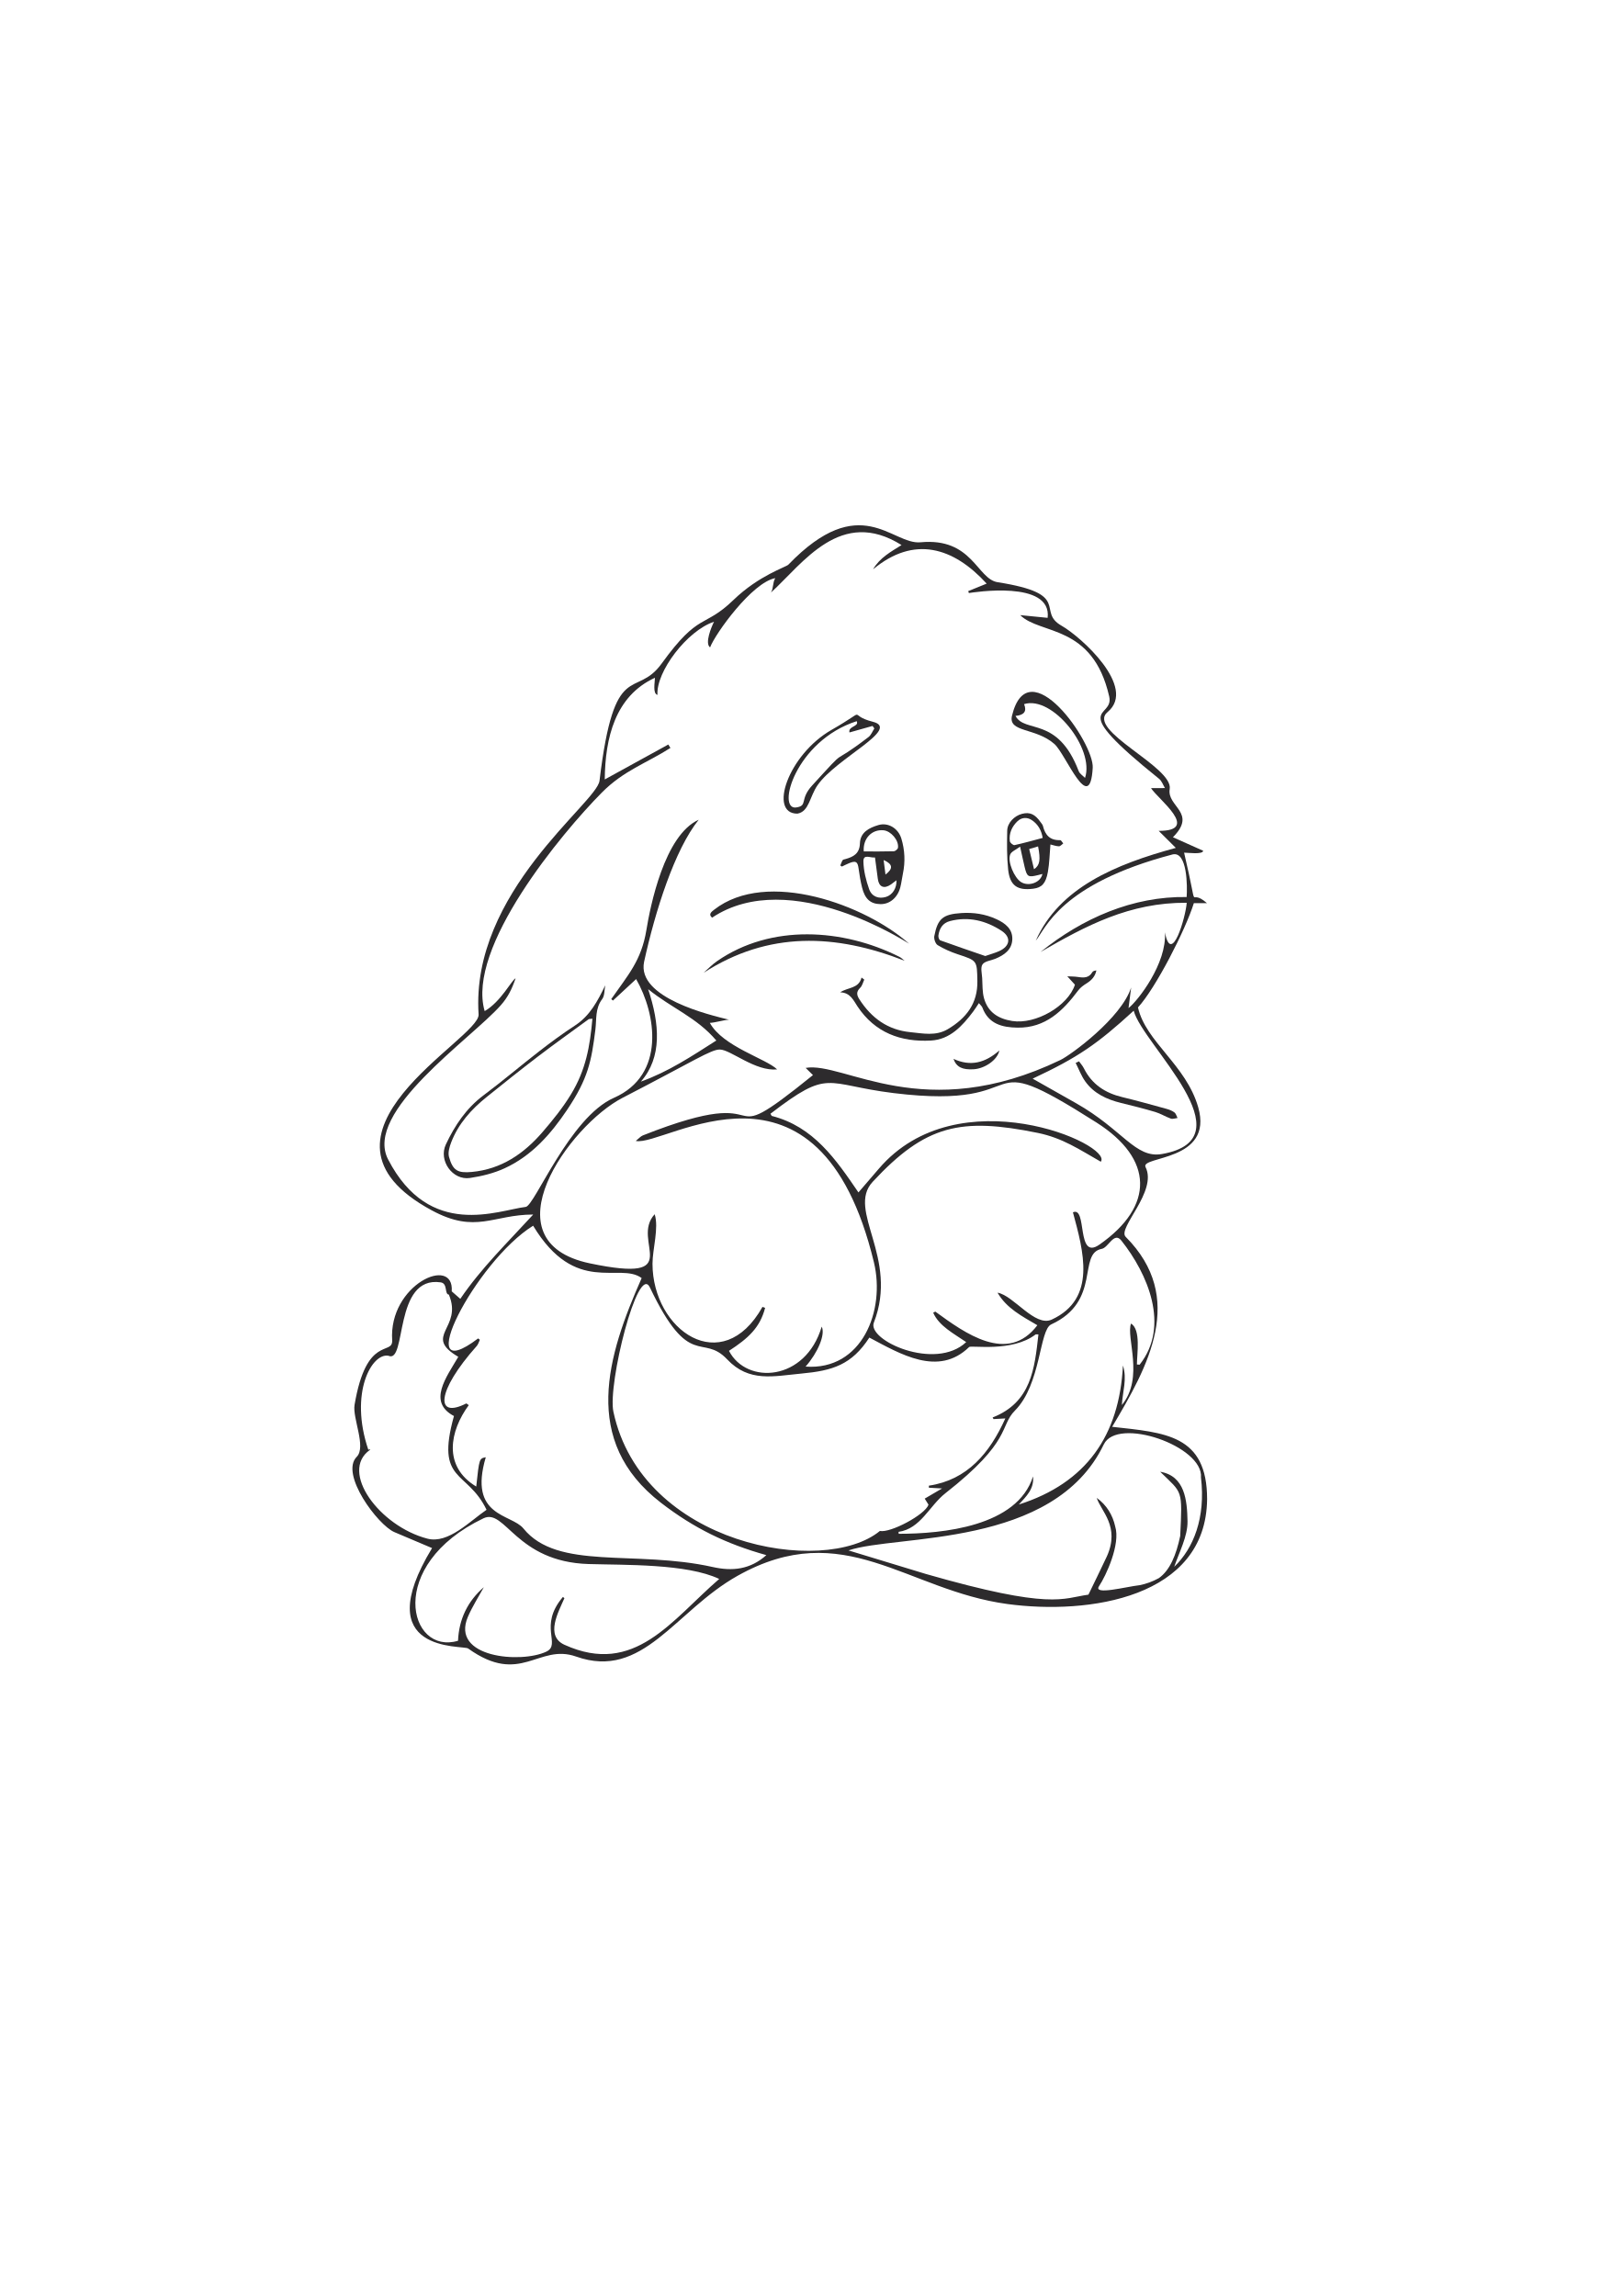
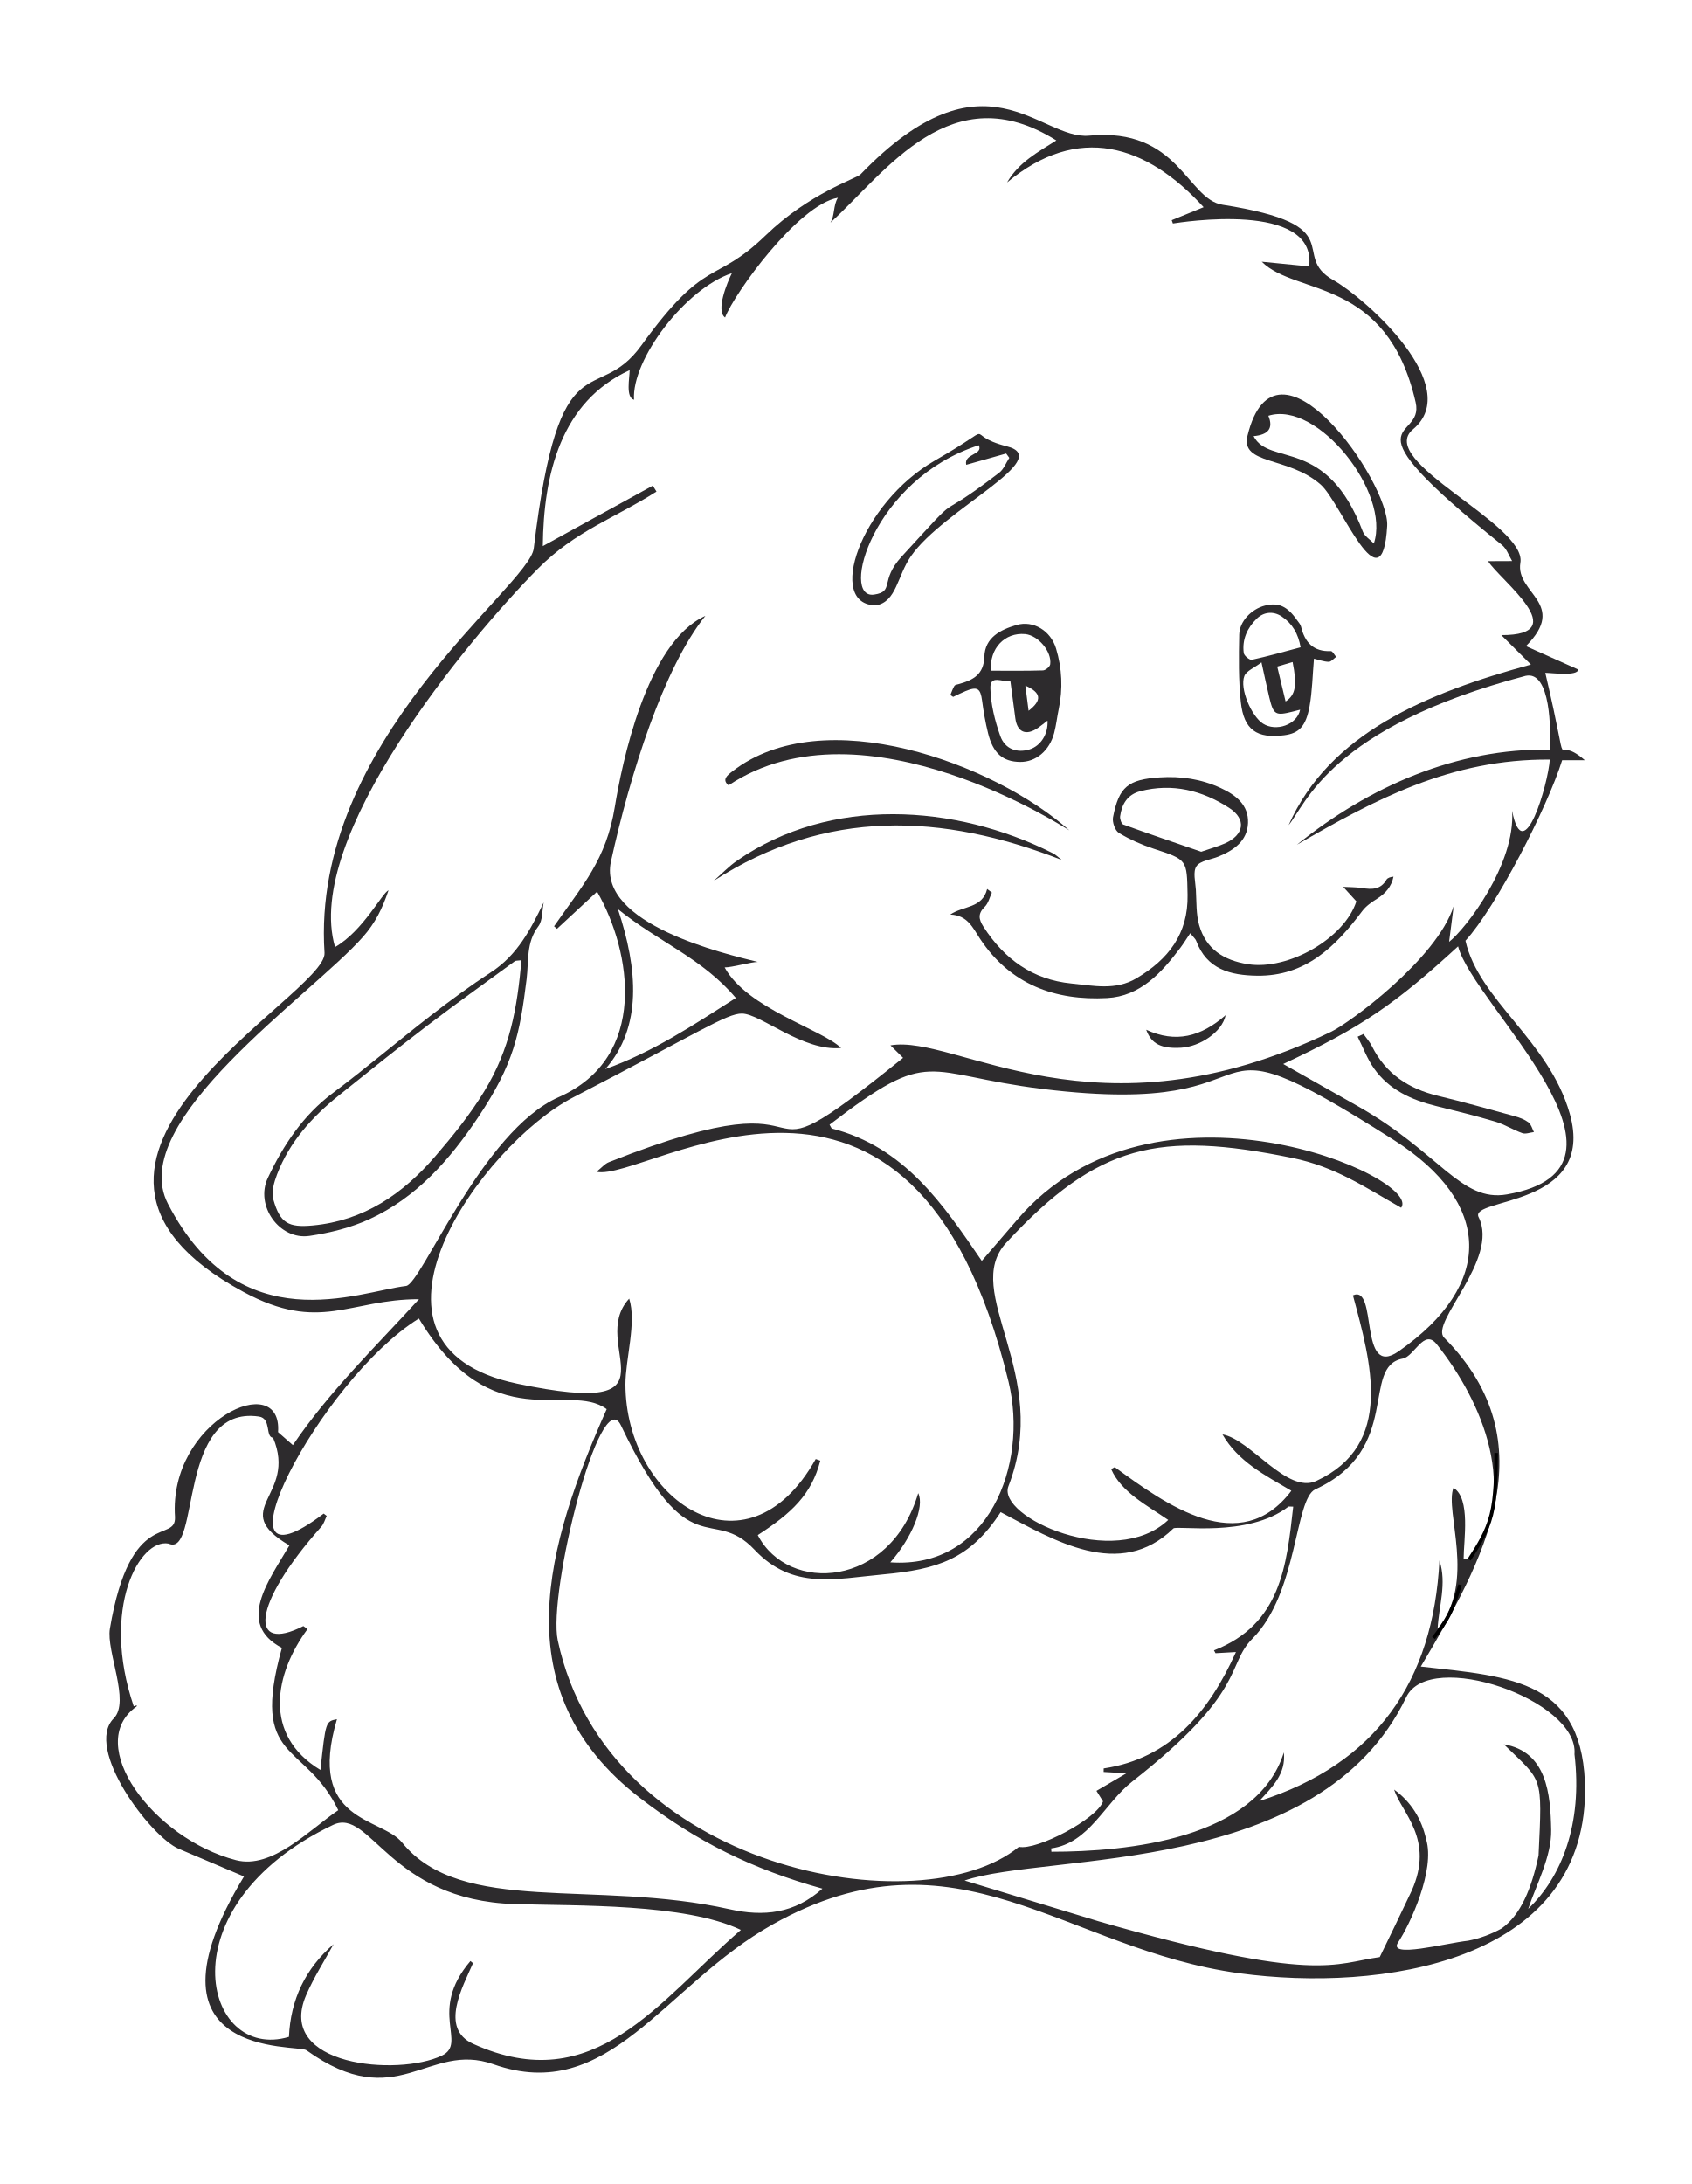
- <svg xmlns="http://www.w3.org/2000/svg" width="210mm" height="297mm" viewBox="0 0 744.094 1052.362" id="svg2" version="1.1">
+ <svg xmlns="http://www.w3.org/2000/svg" width="477.788" height="616.923" viewBox="0 0 447.926 578.365" id="svg2" version="1.1">
  <defs id="defs4">
    <style id="style4140" type="text/css">
   
    .fil0 {fill:#2D2B2D;fill-rule:nonzero}
   
  </style>
  </defs>
-   <g id="layer1">
+   <g id="layer1" transform="translate(-133.3791,-212.6344)">
    <g style="clip-rule:evenodd;fill-rule:evenodd;image-rendering:optimizeQuality;shape-rendering:geometricPrecision;text-rendering:geometricPrecision" id="g4173" transform="matrix(2e-5,0,0,2e-5,109.1998,151.188)">
      <g id="Layer_x0020_1">
        <path id="path4144" d="m 22199023,26797817 c 0,-1481032 -963633,-1523405 -2175586,-1658671 826525,-1388245 1700666,-2953775 309493,-4354231 -196688,-198022 734587,-1040171 456107,-1596647 -130873,-261510 1564549,-119890 1206225,-1372621 -278481,-973400 -1200722,-1494106 -1380439,-2287304 403862,-440117 1084622,-1764390 1280447,-2389964 92906,0 196806,0 300824,0 -466984,-406307 -157976,399587 -524236,-1157263 84107,0 426560,48348 437436,-43223 -231242,-103404 -462342,-206808 -693585,-310212 563433,-565145 -142954,-698593 -73490,-1104037 87532,-510195 -1927633,-1346498 -1421702,-1766835 680630,-565629 -619716,-1728997 -1054460,-1975249 -593464,-336099 262974,-727632 -1467971,-998306 -472476,-73857 -577722,-1027842 -1765252,-914920 -657567,62508 -1376778,-1199871 -3029344,513136 -54572,56520 -672210,243560 -1257006,808575 -685271,662077 -779889,260411 -1645858,1457720 -601270,831296 -1081811,-160787 -1423768,2686525 -61291,509959 -2957317,2546606 -2770396,5354969 37602,564047 -4289160,2750002 -1074371,4488647 1013198,547926 1401318,96684 2325153,96684 -576860,631078 -1192549,1227471 -1670032,1932275 -65436,-57265 -130873,-114635 -196310,-171900 60678,-839350 -1451378,-155047 -1364566,1124173 13545,357958 -589803,-135881 -862178,1477371 -51029,302288 273473,965464 50415,1189373 -393730,395193 484450,1565517 862177,1726670 286417,122217 573447,243075 863277,365894 -1477124,2436494 709941,2217227 826536,2300980 1205599,865839 1606781,-122217 2475548,185445 1534388,543403 2257143,-1042746 3699475,-1851816 2436612,-1366764 3868564,334883 6181743,647433 1862929,251614 4552370,-137722 4575694,-2402671 z m -1106233,1809573 c -141738,78014 -290928,132338 -442562,161767 -293986,31733 -1070817,238553 -927615,22698 158472,-237702 495670,-962405 370902,-1367247 -57867,-266152 -200349,-496520 -423643,-656586 95964,305583 540238,654507 232459,1340392 -37000,82537 -417668,871461 -422545,877318 -597621,81805 -832028,357226 -3724500,-474058 -591149,-179835 -1182168,-359789 -1773318,-539624 1101841,-374811 4702789,-38464 5849057,-2428310 310342,-647055 2288638,38582 2227595,756695 110006,926635 -173848,1627412 -612867,2046910 105601,-317180 311074,-695534 304355,-1044328 -8786,-475900 -57135,-1038235 -626909,-1134187 515203,502377 511046,390057 459532,1471868 -91571,436587 -236485,788321 -489941,966692 z m -3208187,-1687238 c 169939,-186437 355384,-356494 325482,-644257 -361253,1149209 -2075607,1315121 -3078176,1315121 -1098,-14892 -2197,-29796 -3295,-44558 506286,-69959 704556,-595672 1074360,-885501 1530845,-1199872 1236858,-1536219 1592372,-1893197 601648,-604093 556477,-1849005 830930,-1975001 1161656,-533153 596027,-1626927 1158727,-1731678 154197,-28697 280429,-402161 448915,-190216 602251,757428 1122578,1957783 418388,2845115 -20631,-1960 -41144,-3791 -61657,-5739 0,-241127 95964,-796246 -134416,-937747 -121237,309126 307780,1240035 -209985,1866944 14773,-301793 124531,-596629 24292,-905389 -82407,1605079 -840567,2694213 -2385937,3186103 z m -3424668,-3825719 c 702986,371020 1577245,907834 2286690,216339 46270,-45172 982919,125748 1523039,-288365 6708,-5125 21115,-614 64338,-614 -88146,781849 -161400,1554653 -1049335,1903211 6708,12459 13546,24906 20383,37353 72275,-4145 144549,-8290 270545,-15376 -356246,792101 -869748,1409739 -1751577,1540978 -248,15624 -366,31260 -496,46884 87662,5007 175206,10014 302418,17218 -147725,86552 -268478,157244 -397520,232813 35169,56402 61043,97913 86930,139305 -79360,231845 -875369,652429 -1114040,601884 -1283376,1055807 -5451064,329273 -6106303,-2732665 -134652,-628998 562334,-3422092 836421,-2847677 912357,1911761 1196813,1039687 1770744,1648172 502755,533035 1065455,383845 1701162,325117 715184,-66051 1151275,-199853 1556601,-824577 z m 6057223,-7491489 c 199605,774397 2664914,2931667 647422,3284500 -611781,106947 -892092,-556347 -1972191,-1166533 -330241,-186803 -660483,-373713 -990736,-560504 1037136,-485170 1484091,-794545 2315505,-1557463 z m -753884,3461158 c 295202,-393599 -3269975,-1966699 -5087366,161767 -148942,174462 -299230,348074 -466004,541939 -512888,-751688 -1027240,-1510579 -1987814,-1753655 -9401,-16474 -18683,-33078 -27954,-49683 1367850,-1050067 1231604,-669163 2820079,-473455 3409150,419982 1721297,-1187412 4650780,675139 1308767,832146 1333177,1913839 64822,2798845 -535833,373830 -270426,-890143 -605179,-741189 239285,889516 553170,1976217 -484816,2457609 -387128,179587 -871331,-552934 -1242716,-616174 206690,359057 560869,539494 912356,746197 -679296,899413 -1660502,181299 -2338699,-312917 -15990,8550 -31980,17100 -47852,25768 133802,307284 480647,483458 756081,673426 -708477,670132 -2274479,-40164 -2116255,-446223 582115,-1493609 -635459,-2571275 -26855,-3226633 1214031,-1307066 2018331,-1481033 3783347,-1121007 568923,116111 955933,382746 1444045,660246 z m -8810153,-2777600 c -569786,363214 -1093043,713119 -1728749,941538 490910,-556228 432311,-1319147 167128,-2118203 540971,438169 1114902,647788 1561621,1176665 z M 9350486,13756619 c -114269,700423 -426324,1035790 -804678,1580421 12944,11113 26005,22344 38948,33575 175076,-162251 350271,-324514 530956,-492009 458068,795514 684658,2196218 -508128,2720820 -1017839,447569 -1816411,2475796 -2021271,2500100 -636805,75687 -2199878,752668 -3153497,-1088165 -565145,-1090846 1890020,-2750367 2581893,-3532949 163597,-184961 256136,-372602 339027,-617142 -82525,29170 -335733,537664 -708099,750956 -423879,-1450517 1766481,-4080757 2683101,-5006423 503735,-508849 1016988,-669400 1573453,-1024665 -16356,-26135 -32594,-52258 -48832,-78380 -485537,266883 -970956,533755 -1456492,800638 10132,-950560 237088,-1910651 1149928,-2329901 0,101090 -56036,362104 58115,392513 -34791,-530224 678812,-1472376 1296072,-1676869 -62142,122216 -217059,498610 -90343,587358 118308,-314487 966196,-1492015 1493857,-1585901 -63972,101692 -39184,235624 -98893,330242 744000,-682591 1601655,-1961692 2991624,-1089016 -243205,153583 -499212,289960 -652310,556347 937617,-780491 1838258,-509463 2602889,327325 -165427,67385 -294234,119760 -422910,172253 5373,14538 10616,29182 15990,43707 87780,-12931 1906021,-307531 1804200,568322 -209253,-20761 -418388,-41392 -627653,-62142 452340,454277 1658435,197408 2038005,1862799 123917,543404 -1033593,140274 1144319,1889170 61410,49328 89729,139789 133188,211449 -106215,496 -212430,862 -318644,1346 153098,247717 1148228,981951 175324,979388 130755,130023 261510,259916 392265,389939 -1386426,377491 -2669437,910644 -3208813,2126269 223790,-264687 544017,-1294123 3137873,-1976832 336111,-75085 336713,738261 319377,976813 -1231001,-20265 -2388382,485537 -3346760,1258718 1032613,-597255 2039823,-1137363 3348106,-1126983 -19781,312540 -348676,1463696 -499094,676970 47746,710307 -616776,1566864 -834213,1736566 24292,-190464 42491,-331587 60429,-472723 -225006,702242 -1383969,1548181 -1619239,1661482 -3127740,1506423 -4967097,28201 -5839042,181902 55788,55068 111470,110006 167259,165062 -2397180,1937281 -584914,69959 -3896517,1381655 -53356,21127 -94748,72522 -163232,127094 654142,147855 4194294,-2447099 5456662,2782241 267013,1105868 -272493,2482386 -1566250,2389244 281657,-318774 458316,-737658 369685,-916017 -372000,1258954 -1721427,1335503 -2124557,555000 444641,-288365 711394,-534003 828119,-985363 -20147,-7204 -40412,-14408 -60559,-21612 -925784,1648421 -2517802,535846 -2519999,-988657 -484,-331458 150052,-823479 49695,-1135156 -570884,617024 774268,1598112 -1484209,1125885 -2393153,-500322 -463937,-3166818 745098,-3791778 1643165,-849353 2032372,-1113071 2234551,-1108548 250279,5739 807724,504703 1310361,455505 -254070,-248815 -1242964,-520942 -1541958,-1066554 99259,0 352585,-72640 438783,-72640 -426572,-105601 -2118333,-498232 -1945088,-1326351 255157,-1163971 699431,-2569198 1251267,-3255685 -785877,351120 -1110379,1986598 -1199139,2529387 z m 2749269,14323110 c -369308,331470 -780256,372850 -1226608,272989 -1787348,-399835 -3554065,86316 -4339811,-883423 -276166,-340988 -1268603,-257967 -862308,-1632667 -149674,28815 -149674,28815 -218654,671596 -769756,-463807 -605427,-1275192 -171167,-1865728 -18434,-13061 -36869,-26252 -55422,-39432 -715185,364430 -693455,-271158 237938,-1315604 34307,-38464 48231,-94984 71554,-143214 -13309,-10251 -26736,-20384 -40046,-30516 -1578225,1197179 -61291,-1763304 1260667,-2583121 973152,1611551 1978780,823230 2486779,1200119 -788062,1776731 -1395567,3731586 441593,5148764 754617,582115 1491413,942388 2415485,1200237 z m -6473403,735202 c -373228,322435 -570152,735946 -591267,1227470 -1131258,340008 -1669418,-1728879 583331,-2806415 497866,-238186 741556,996594 2405966,1047989 828474,25520 2251640,-11833 2995522,341968 -1092925,943121 -1937884,2237492 -3545160,1508998 -450864,-204376 -136495,-757924 -2079,-1068384 -11349,-9401 -22710,-18919 -34059,-28320 -570270,668667 -32110,1086807 -379203,1252849 -578077,276532 -2203905,141868 -1797115,-799788 101090,-234159 240631,-451726 364064,-676367 z m -988658,-6986290 c 167625,24292 81309,272859 187276,280925 328175,776228 -609950,940546 216091,1425599 -271643,465637 -711394,1033463 -99248,1356878 -428532,1537683 302407,1224896 746681,2148968 -379818,256384 -874141,786124 -1354682,661463 -1096219,-284208 -2024070,-1537187 -1316951,-2034568 3177,-2197 2078,-10381 3059,-15872 -13428,4511 -26867,8916 -40294,13427 -442314,-1302295 81190,-2227961 461976,-2154223 422911,191433 109640,-1840821 1196092,-1682597 z" class="fil0" style="fill:#2d2b2d;fill-rule:nonzero" />
        <path id="path4146" d="m 17115626,14349965 c 125901,-43660 223873,-70007 315396,-110856 254874,-113844 286748,-319330 54301,-469771 -356931,-230935 -750342,-330773 -1176394,-220744 -170022,43896 -245131,170742 -266990,332450 -4724,35204 17242,100192 42231,109286 347885,126125 698486,244894 1031456,359635 z m -145636,1079261 c -52103,77494 -88701,137699 -130920,193617 -249204,330407 -529787,640997 -970377,664545 -688790,36822 -1279774,-179068 -1680507,-782582 -94795,-142706 -164754,-315845 -396103,-322813 173376,-118697 424730,-79820 488891,-338898 20938,16038 41983,32099 62921,48148 -30351,63370 -46695,141112 -93957,187098 -92882,90425 -82879,163975 -17537,265242 275965,427552 648839,700293 1164951,751192 290349,28638 583922,95279 860182,-68578 421387,-249901 687834,-587382 677418,-1106978 -9342,-466594 -1193,-462047 -450368,-609749 -159358,-52399 -316507,-122040 -459403,-208946 -50840,-30964 -89480,-142765 -77210,-206808 77494,-403095 200336,-500594 617354,-528146 281291,-18623 551387,21742 808551,140734 200868,92941 370831,223744 361549,463607 -9271,237879 -187205,359990 -390647,443660 -100429,41322 -240289,53722 -291672,128086 -49943,72310 -14124,207234 -7901,314193 9105,156428 1264,319317 43530,467184 90201,315326 323711,464870 644718,515947 536365,85288 1279833,-342855 1436923,-831981 -61870,-67905 -118343,-129952 -174875,-192000 82820,4736 166668,2693 248177,15636 130188,20726 247705,23289 325494,-110620 14207,-24434 51690,-35393 92705,-39880 -26890,133246 -106593,223211 -221051,294600 -70774,44132 -144029,95811 -193144,161389 -352503,470314 -750815,864918 -1393796,855399 -349751,-5196 -665549,-83599 -805150,-462768 -9046,-24552 -33539,-43353 -78746,-99530 z" class="fil0" style="fill:#2d2b2d;fill-rule:nonzero" />
        <path id="path4148" d="m 8408464,15021325 c -21612,107065 -11479,238316 -71058,316696 -163232,214862 -125630,461244 -154929,697718 -90709,731423 -168593,1123570 -642781,1831669 -376275,561850 -813712,1060566 -1437573,1347349 -246985,113666 -523269,181429 -793317,221830 -399103,59827 -726427,-400072 -552816,-768293 205108,-435110 466252,-828839 862911,-1125518 437684,-327183 854123,-682827 1286435,-1017461 262726,-203526 531192,-401182 809424,-582600 344413,-224770 518627,-559523 693704,-921390 z m -294235,765363 c -56402,7440 -76053,4145 -87284,12447 -389950,285070 -783314,565877 -1167395,858883 -393977,300694 -780385,611415 -1166911,921639 -352467,282744 -649866,612749 -814444,1041033 -40034,104137 -77647,235140 -49564,334753 88276,312669 200100,372980 521308,343067 676851,-62756 1193647,-417408 1621435,-914305 234408,-272127 463205,-555379 649631,-860962 344165,-564531 436090,-1100116 493224,-1736555 z" class="fil0" style="fill:#2d2b2d;fill-rule:nonzero" />
        <path id="path4150" d="m 14829668,12483576 c 179670,-138467 171049,-238304 -42644,-333288 15151,118461 28449,222621 42644,333288 z m -497925,-530555 c 228372,0 458327,3413 688011,-3767 34259,-1086 91807,-48572 96236,-80553 23784,-169301 -161330,-385026 -332261,-400484 -268490,-24245 -474495,188964 -451986,484804 z m 257176,138656 c -103676,15022 -269021,-89611 -265254,90839 4381,213032 59532,431862 131086,634644 61811,175229 223519,228490 387187,178052 147276,-45396 248909,-201294 238600,-381259 -45148,34614 -83128,66074 -123434,94217 -159428,111387 -278409,61504 -303091,-125902 -21139,-160491 -42585,-321006 -65094,-490591 z m -794734,183071 c 17065,-40613 30233,-83658 53237,-120622 9460,-15211 39704,-18931 61339,-24966 185233,-52174 327644,-124035 335131,-361784 7959,-253161 212489,-356884 425450,-419120 223696,-65272 453604,76124 524331,311429 79301,263931 91925,531688 35086,802445 -21907,104384 -33114,211355 -59933,314299 -61693,236379 -242568,386714 -451821,384246 -228160,-2633 -357356,-113419 -423832,-379688 -35275,-141336 -59945,-285968 -79112,-430481 -21789,-164754 -61929,-192235 -220330,-126964 -55399,22816 -108825,50604 -163078,76124 -12152,-8266 -24316,-16604 -36468,-24918 z" class="fil0" style="fill:#2d2b2d;fill-rule:nonzero" />
        <path id="path4152" d="m 18233102,12360273 c 134215,-87379 153429,-216150 92952,-521946 -72463,21328 -143603,42219 -203690,59898 38286,159665 72711,303340 110738,462048 z m 192365,108990 c -43601,11325 -69593,18269 -95704,24847 -231939,58221 -257153,43979 -312917,-188870 -33362,-139246 -62461,-279578 -102956,-462413 -98031,74447 -199911,112355 -226495,179906 -65389,165959 92776,532361 246383,631042 171226,109958 451737,17135 491689,-184512 z m 6295,-825994 c -30068,-177213 -108825,-314948 -250882,-408928 -111919,-73951 -237206,-59579 -329037,28874 -125169,120623 -196959,276756 -172714,455942 4806,35748 77258,95693 106616,89351 212831,-46057 422569,-106179 646017,-165239 z m 176965,150383 c -18978,219385 -21847,427906 -58339,630451 -48313,268006 -141395,358325 -335319,383361 -362801,46778 -535444,-70196 -574923,-439539 -31508,-294754 -27127,-594574 -21317,-891737 3413,-177875 163787,-340244 340764,-385215 178359,-45336 295970,7795 425037,192720 19273,27670 45455,54796 52942,85891 50178,209005 163798,333819 395087,324360 22273,-898 46648,49588 70007,76171 -32877,23064 -66121,65756 -98515,65106 -65165,-1322 -129845,-26229 -195424,-41569 z" class="fil0" style="fill:#2d2b2d;fill-rule:nonzero" />
        <path id="path4154" d="m 17809034,8847388 c 211579,405823 965688,-1818 1446855,1263726 23525,61893 96059,105234 145753,157255 225739,-668431 -745712,-1897117 -1396547,-1690911 68495,166172 366,251496 -196061,269930 z m 1769149,1188641 c -64492,1118338 -614450,-312823 -878912,-545967 -431414,-380325 -1065621,-257612 -970448,-648768 375697,-1544024 1882261,624358 1849360,1194735 z" class="fil0" style="fill:#2d2b2d;fill-rule:nonzero" />
        <path id="path4156" d="m 14170354,8967857 c -1405652,450652 -1842439,2045847 -1385848,1977292 274430,-41203 68330,-179882 364796,-503841 900595,-984123 331376,-373842 1291927,-1110296 59579,-45703 89599,-129905 133129,-196487 -13841,-19049 -27670,-38157 -41487,-57194 -176328,49707 -352703,99472 -529008,149237 -34425,-149355 227959,-129715 166491,-258711 z m -1358768,2119278 c -668738,3437 -215347,-1349214 783585,-1920760 905791,-518261 313968,-344944 946368,-184453 644965,163692 -834296,829230 -1268095,1452489 -183591,263801 -191916,604683 -461858,652724 z" class="fil0" style="fill:#2d2b2d;fill-rule:nonzero" />
        <path id="path4158" d="m 10856377,13470852 c -91382,-76301 -16521,-132526 48514,-183260 1207842,-942636 3471787,-106038 4464437,779464 -2965,4370 -2714384,-1794906 -4512951,-596204 z" class="fil0" style="fill:#2d2b2d;fill-rule:nonzero" />
        <path id="path4160" d="m 15268403,14458624 c -1584330,-618358 -3117608,-684421 -4607934,276402 104266,-91087 200715,-193499 314381,-270792 1233942,-852648 2880142,-745098 4169884,-97547 45526,21257 82643,60807 123669,91937 z" class="fil0" style="fill:#2d2b2d;fill-rule:nonzero" />
        <path id="path4162" d="m 17439218,16514001 c -47368,226377 -342098,416286 -588645,431012 -253882,15164 -394498,-44675 -463182,-238056 390825,179847 723275,94393 1051827,-192956 z" class="fil0" style="fill:#2d2b2d;fill-rule:nonzero" />
        <path id="path4164" d="m 19264038,16763324 c 37849,53544 83316,103298 112226,161342 182728,365977 486375,564140 875711,657932 339748,81816 676497,176493 1013612,269080 64562,17726 131581,42762 184228,82111 35807,26713 48573,84332 71625,128110 -51501,5858 -109238,29642 -153193,14195 -121709,-42703 -233687,-115048 -356707,-151776 -259254,-77364 -522406,-142411 -785262,-207139 -326699,-80435 -622905,-215606 -822156,-497145 -90319,-127508 -145588,-279804 -216811,-420845 25591,-11963 51159,-23902 76727,-35865 z" class="fil0" style="fill:#2d2b2d;fill-rule:nonzero" />
-         <path id="path4166" d="m 10090163,11771615 c -39231,34614 -57146,84273 -87260,124331 -15990,21375 -19167,46777 -33173,67739 -11798,17537 -33126,30351 -45278,46530 -28402,37790 -32641,81745 -48395,124744 -10357,28154 -29217,51631 -40424,78344 l 254530,-441688 z" class="fil0" style="fill:#2d2b2d;fill-rule:nonzero" />
+         <path id="path4166" d="m 10090163,11771615 c -39231,34614 -57146,84273 -87260,124331 -15990,21375 -19167,46777 -33173,67739 -11798,17537 -33126,30351 -45278,46530 -28402,37790 -32641,81745 -48395,124744 -10357,28154 -29217,51631 -40424,78344 z" class="fil0" style="fill:#2d2b2d;fill-rule:nonzero" />
+         <path style="fill:none;fill-rule:evenodd;stroke:#000000;stroke-width:46875px;stroke-linecap:butt;stroke-linejoin:miter;stroke-opacity:1" d="m 21021073,22310660 c -2094,290999 -4188,582046 -63547,817324 -59359,235277 -175980,414737 -292656,594278" id="path845" />
+         <path style="fill:none;fill-rule:evenodd;stroke:#000000;stroke-width:46875px;stroke-linecap:butt;stroke-linejoin:miter;stroke-opacity:1" d="m 20191902,24760477 c 75419,-98464 150798,-196875 209414,-314133 58617,-117258 100494,-253359 142354,-389405" id="path849" />
      </g>
    </g>
  </g>
</svg>
